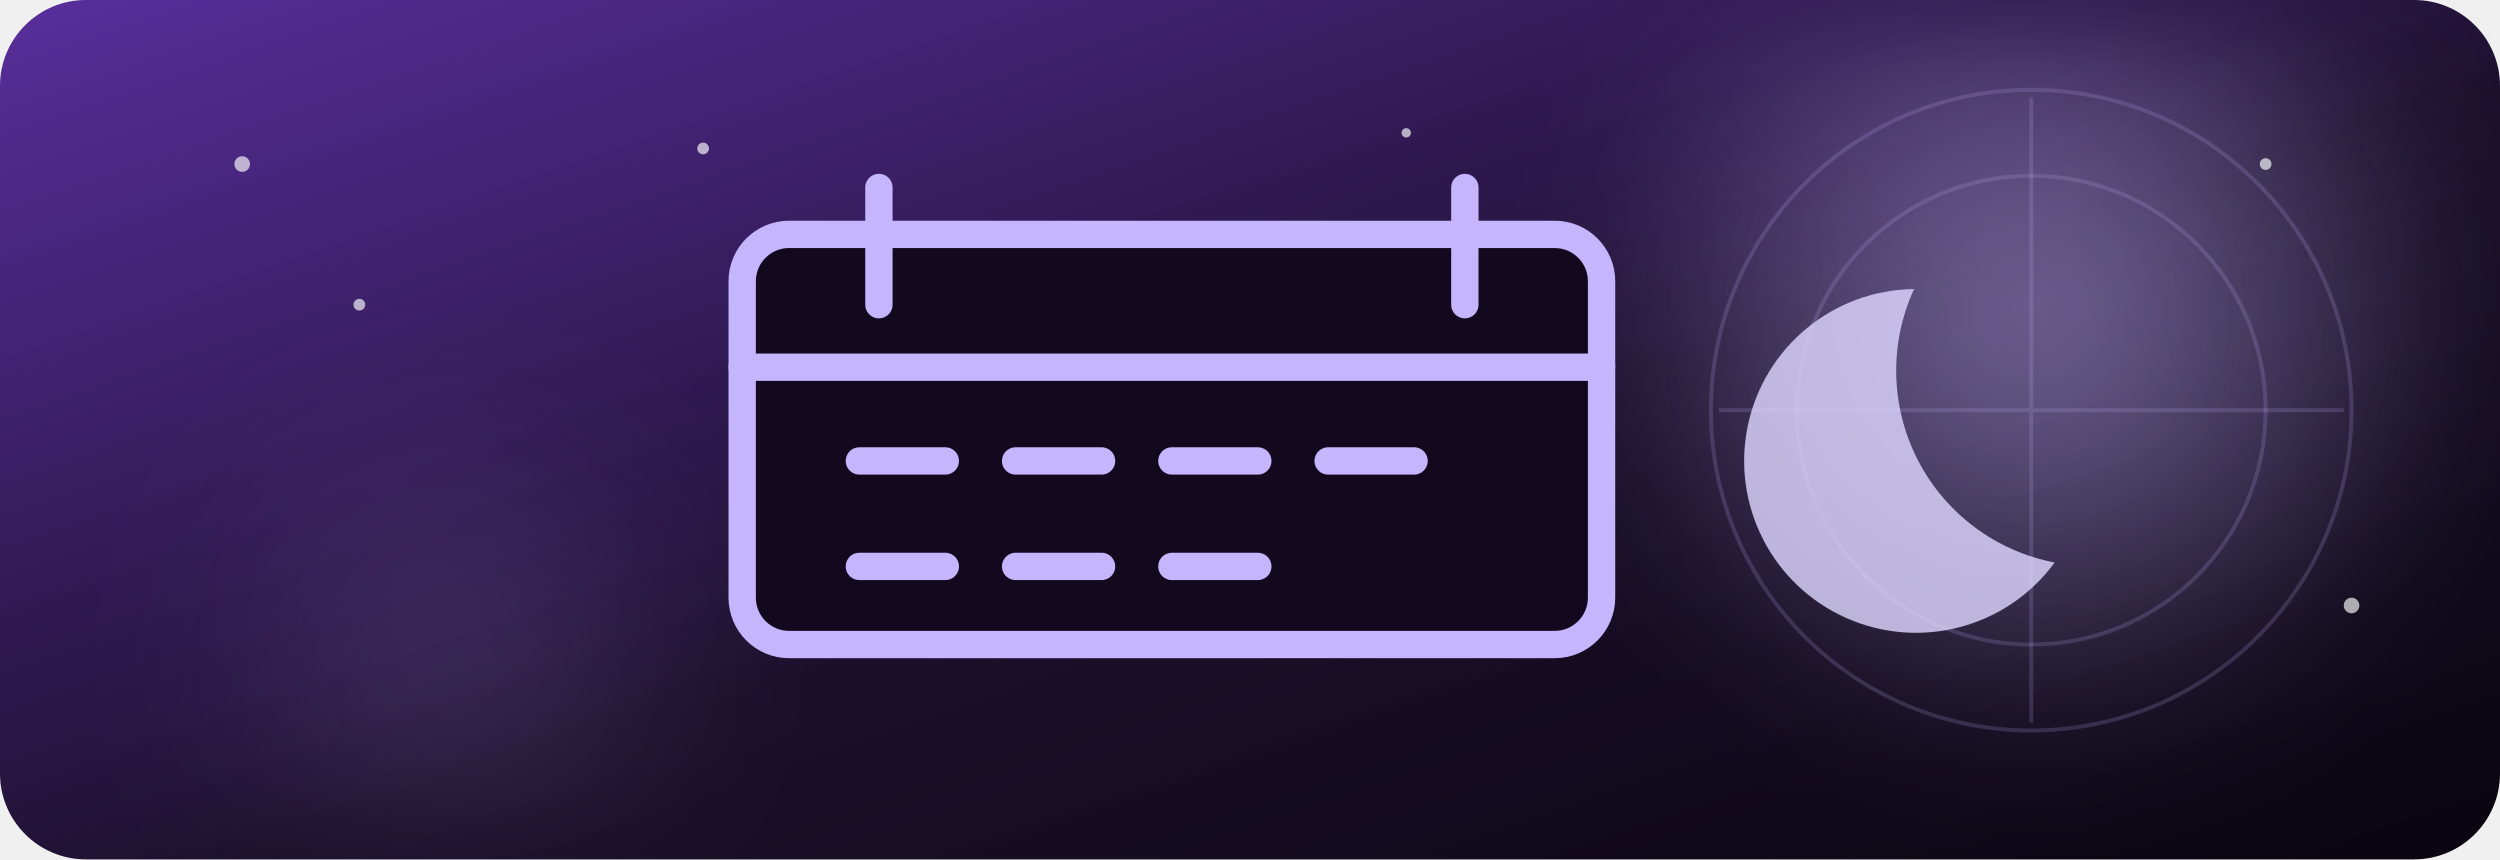
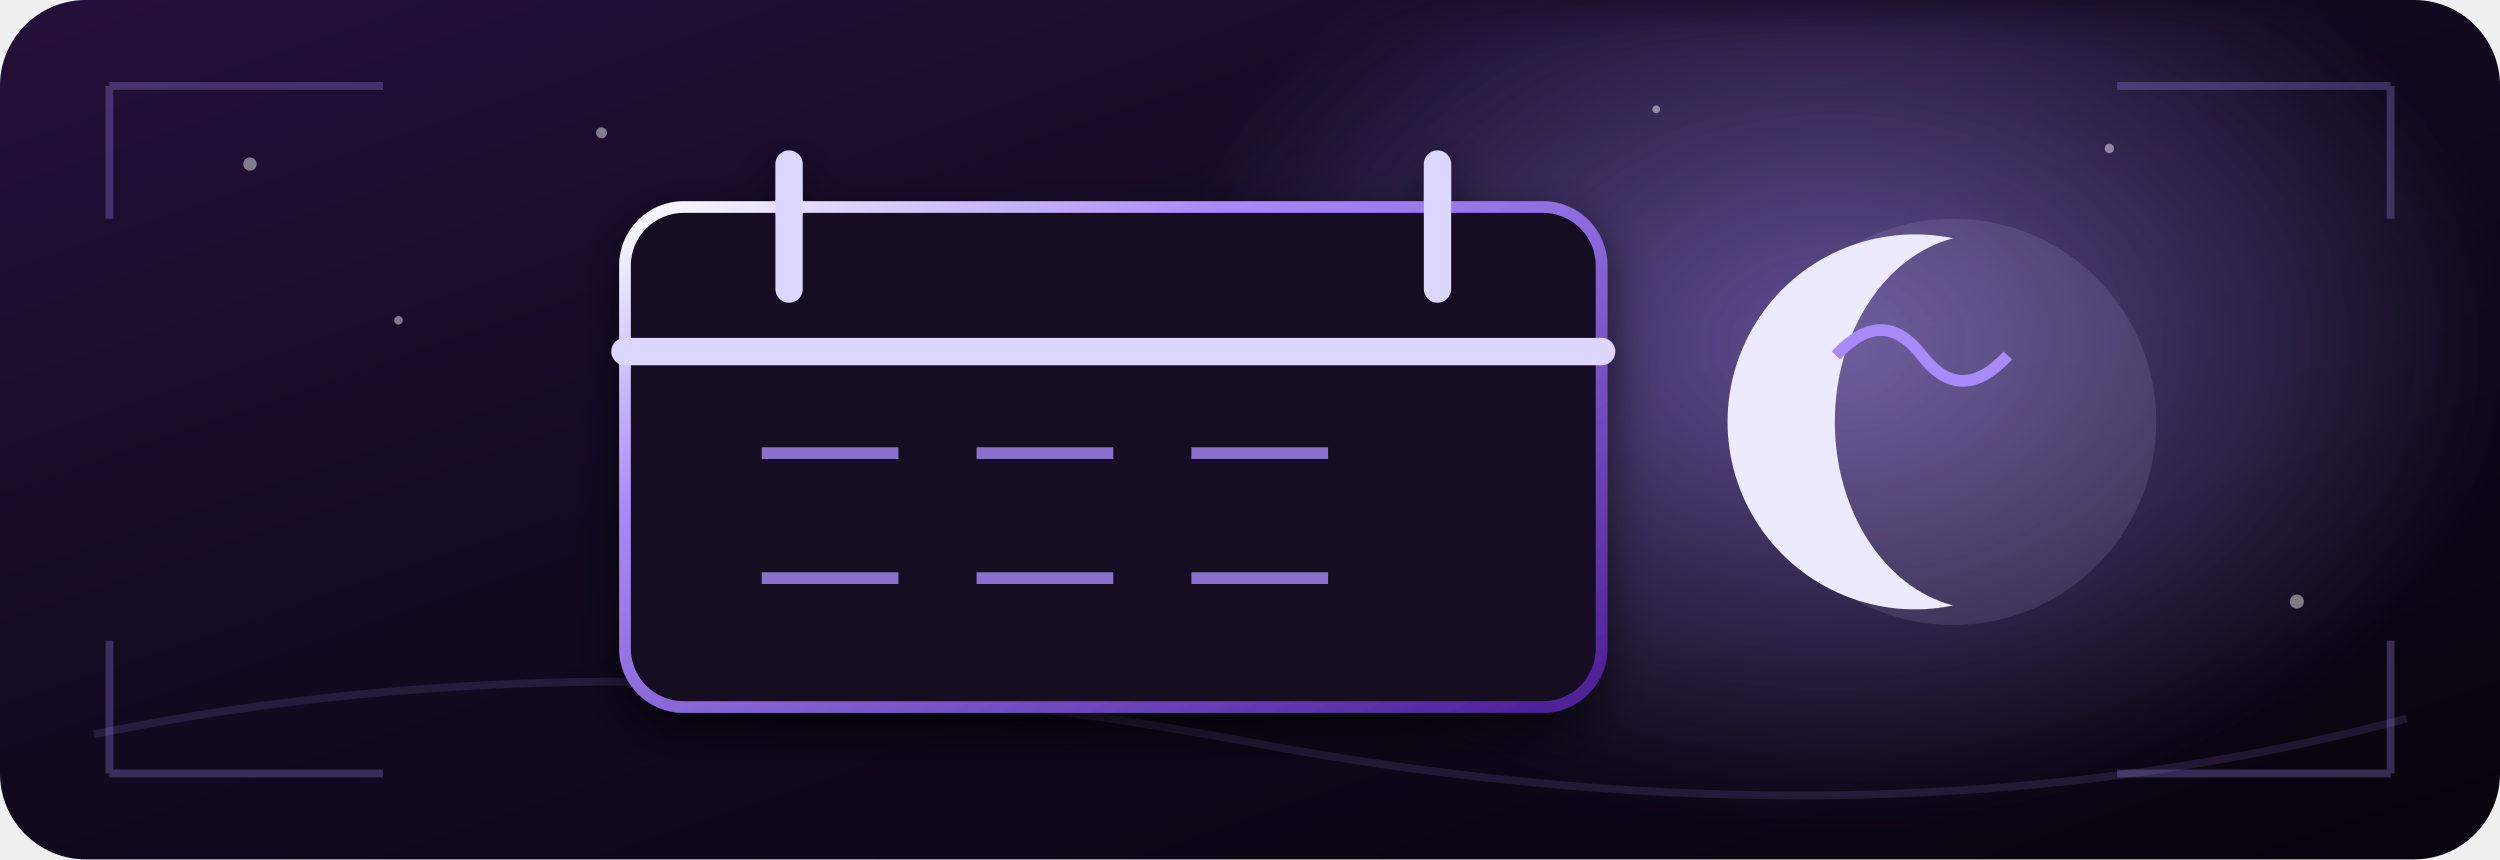
- <svg xmlns="http://www.w3.org/2000/svg" viewBox="0 0 640 220" role="img" aria-hidden="true">
+ <svg xmlns="http://www.w3.org/2000/svg" viewBox="0 0 640 220" aria-hidden="true">
  <defs>
    <linearGradient id="bg" x1="0" y1="0" x2="1" y2="1">
-       <stop offset="0" stop-color="#4c1d95" stop-opacity=".92" />
-       <stop offset=".55" stop-color="#170b28" stop-opacity=".98" />
-       <stop offset="1" stop-color="#09050f" />
+       <stop stop-color="#24103b" />
+       <stop offset=".45" stop-color="#12091f" />
+       <stop offset="1" stop-color="#07040d" />
    </linearGradient>
-     <radialGradient id="glow">
-       <stop offset="0" stop-color="#c4b5fd" stop-opacity=".55" />
-       <stop offset="1" stop-color="#c4b5fd" stop-opacity="0" />
+     <radialGradient id="aura">
+       <stop stop-color="#a78bfa" stop-opacity=".55" />
+       <stop offset="1" stop-color="#a78bfa" stop-opacity="0" />
    </radialGradient>
-     <filter id="blur">
-       <feGaussianBlur stdDeviation="18" />
+     <linearGradient id="metal" x1="0" y1="0" x2="1" y2="1">
+       <stop stop-color="#fff" />
+       <stop offset=".3" stop-color="#a78bfa" />
+       <stop offset="1" stop-color="#4c1d95" />
+     </linearGradient>
+     <filter id="glow">
+       <feGaussianBlur stdDeviation="8" />
+     </filter>
+     <filter id="shadow">
+       <feDropShadow dx="0" dy="5" stdDeviation="6" flood-color="#000" flood-opacity=".65" />
    </filter>
  </defs>
  <rect width="640" height="220" rx="22" fill="url(#bg)" />
-   <circle cx="520" cy="80" r="115" fill="url(#glow)" filter="url(#blur)" />
-   <circle cx="115" cy="170" r="75" fill="url(#glow)" opacity=".28" filter="url(#blur)" />
-   <g fill="none" stroke="#c4b5fd" stroke-opacity=".18">
-     <circle cx="520" cy="105" r="82" />
-     <circle cx="520" cy="105" r="60" />
-     <path d="M440 105h160M520 25v160" />
+   <ellipse cx="470" cy="88" rx="170" ry="120" fill="url(#aura)" filter="url(#glow)" />
+   <g opacity=".45" fill="#fff">
+     <circle cx="64" cy="42" r="1.7" />
+     <circle cx="102" cy="82" r="1.1" />
+     <circle cx="154" cy="34" r="1.4" />
+     <circle cx="540" cy="38" r="1.2" />
+     <circle cx="588" cy="154" r="1.8" />
+     <circle cx="424" cy="28" r="1" />
  </g>
-   <g stroke="#c4b5fd" stroke-width="7" stroke-linecap="round" stroke-linejoin="round">
-     <rect x="190" y="60" width="220" height="105" rx="12" fill="#12091f" />
-     <path d="M190 94h220M225 48v30M375 48v30" />
-     <path d="M220 118h22M260 118h22M300 118h22M340 118h22M220 145h22M260 145h22M300 145h22" />
+   <path d="M24 188 Q160 160 320 190 T616 184" fill="none" stroke="#a78bfa" stroke-opacity=".14" stroke-width="2" />
+   <g filter="url(#shadow)">
+     <rect x="160" y="53" width="250" height="128" rx="15" fill="#130a20" stroke="url(#metal)" stroke-width="3" />
+     <path d="M160 90h250M202 42v32M368 42v32" stroke="#ddd6fe" stroke-width="7" stroke-linecap="round" />
+     <g stroke="#a78bfa" stroke-width="3" opacity=".8">
+       <path d="M195 116h35M250 116h35M305 116h35M195 148h35M250 148h35M305 148h35" />
+     </g>
  </g>
-   <path d="M490 74a44 44 0 1 0 36 70a50 50 0 0 1-36-70z" fill="#ddd6fe" opacity=".82" />
-   <g fill="#fff" opacity=".65">
-     <circle cx="62" cy="42" r="2" />
-     <circle cx="92" cy="78" r="1.5" />
-     <circle cx="180" cy="38" r="1.5" />
-     <circle cx="580" cy="42" r="1.5" />
-     <circle cx="602" cy="155" r="2" />
-     <circle cx="360" cy="34" r="1.2" />
-   </g>
+   <circle cx="500" cy="108" r="52" fill="#ddd6fe" opacity=".12" />
+   <path d="M500 61a48 48 0 1 0 0 94a38 48 0 0 1 0-94z" fill="#ede9fe" />
+   <path d="M470 91q12-13 22 0t22 0" fill="none" stroke="#a78bfa" stroke-width="3" />
+   <path d="M28 22h70M28 22v34M612 22h-70M612 22v34M28 198h70M28 198v-34M612 198h-70M612 198v-34" fill="none" stroke="#a78bfa" stroke-opacity=".28" stroke-width="2" />
</svg>
